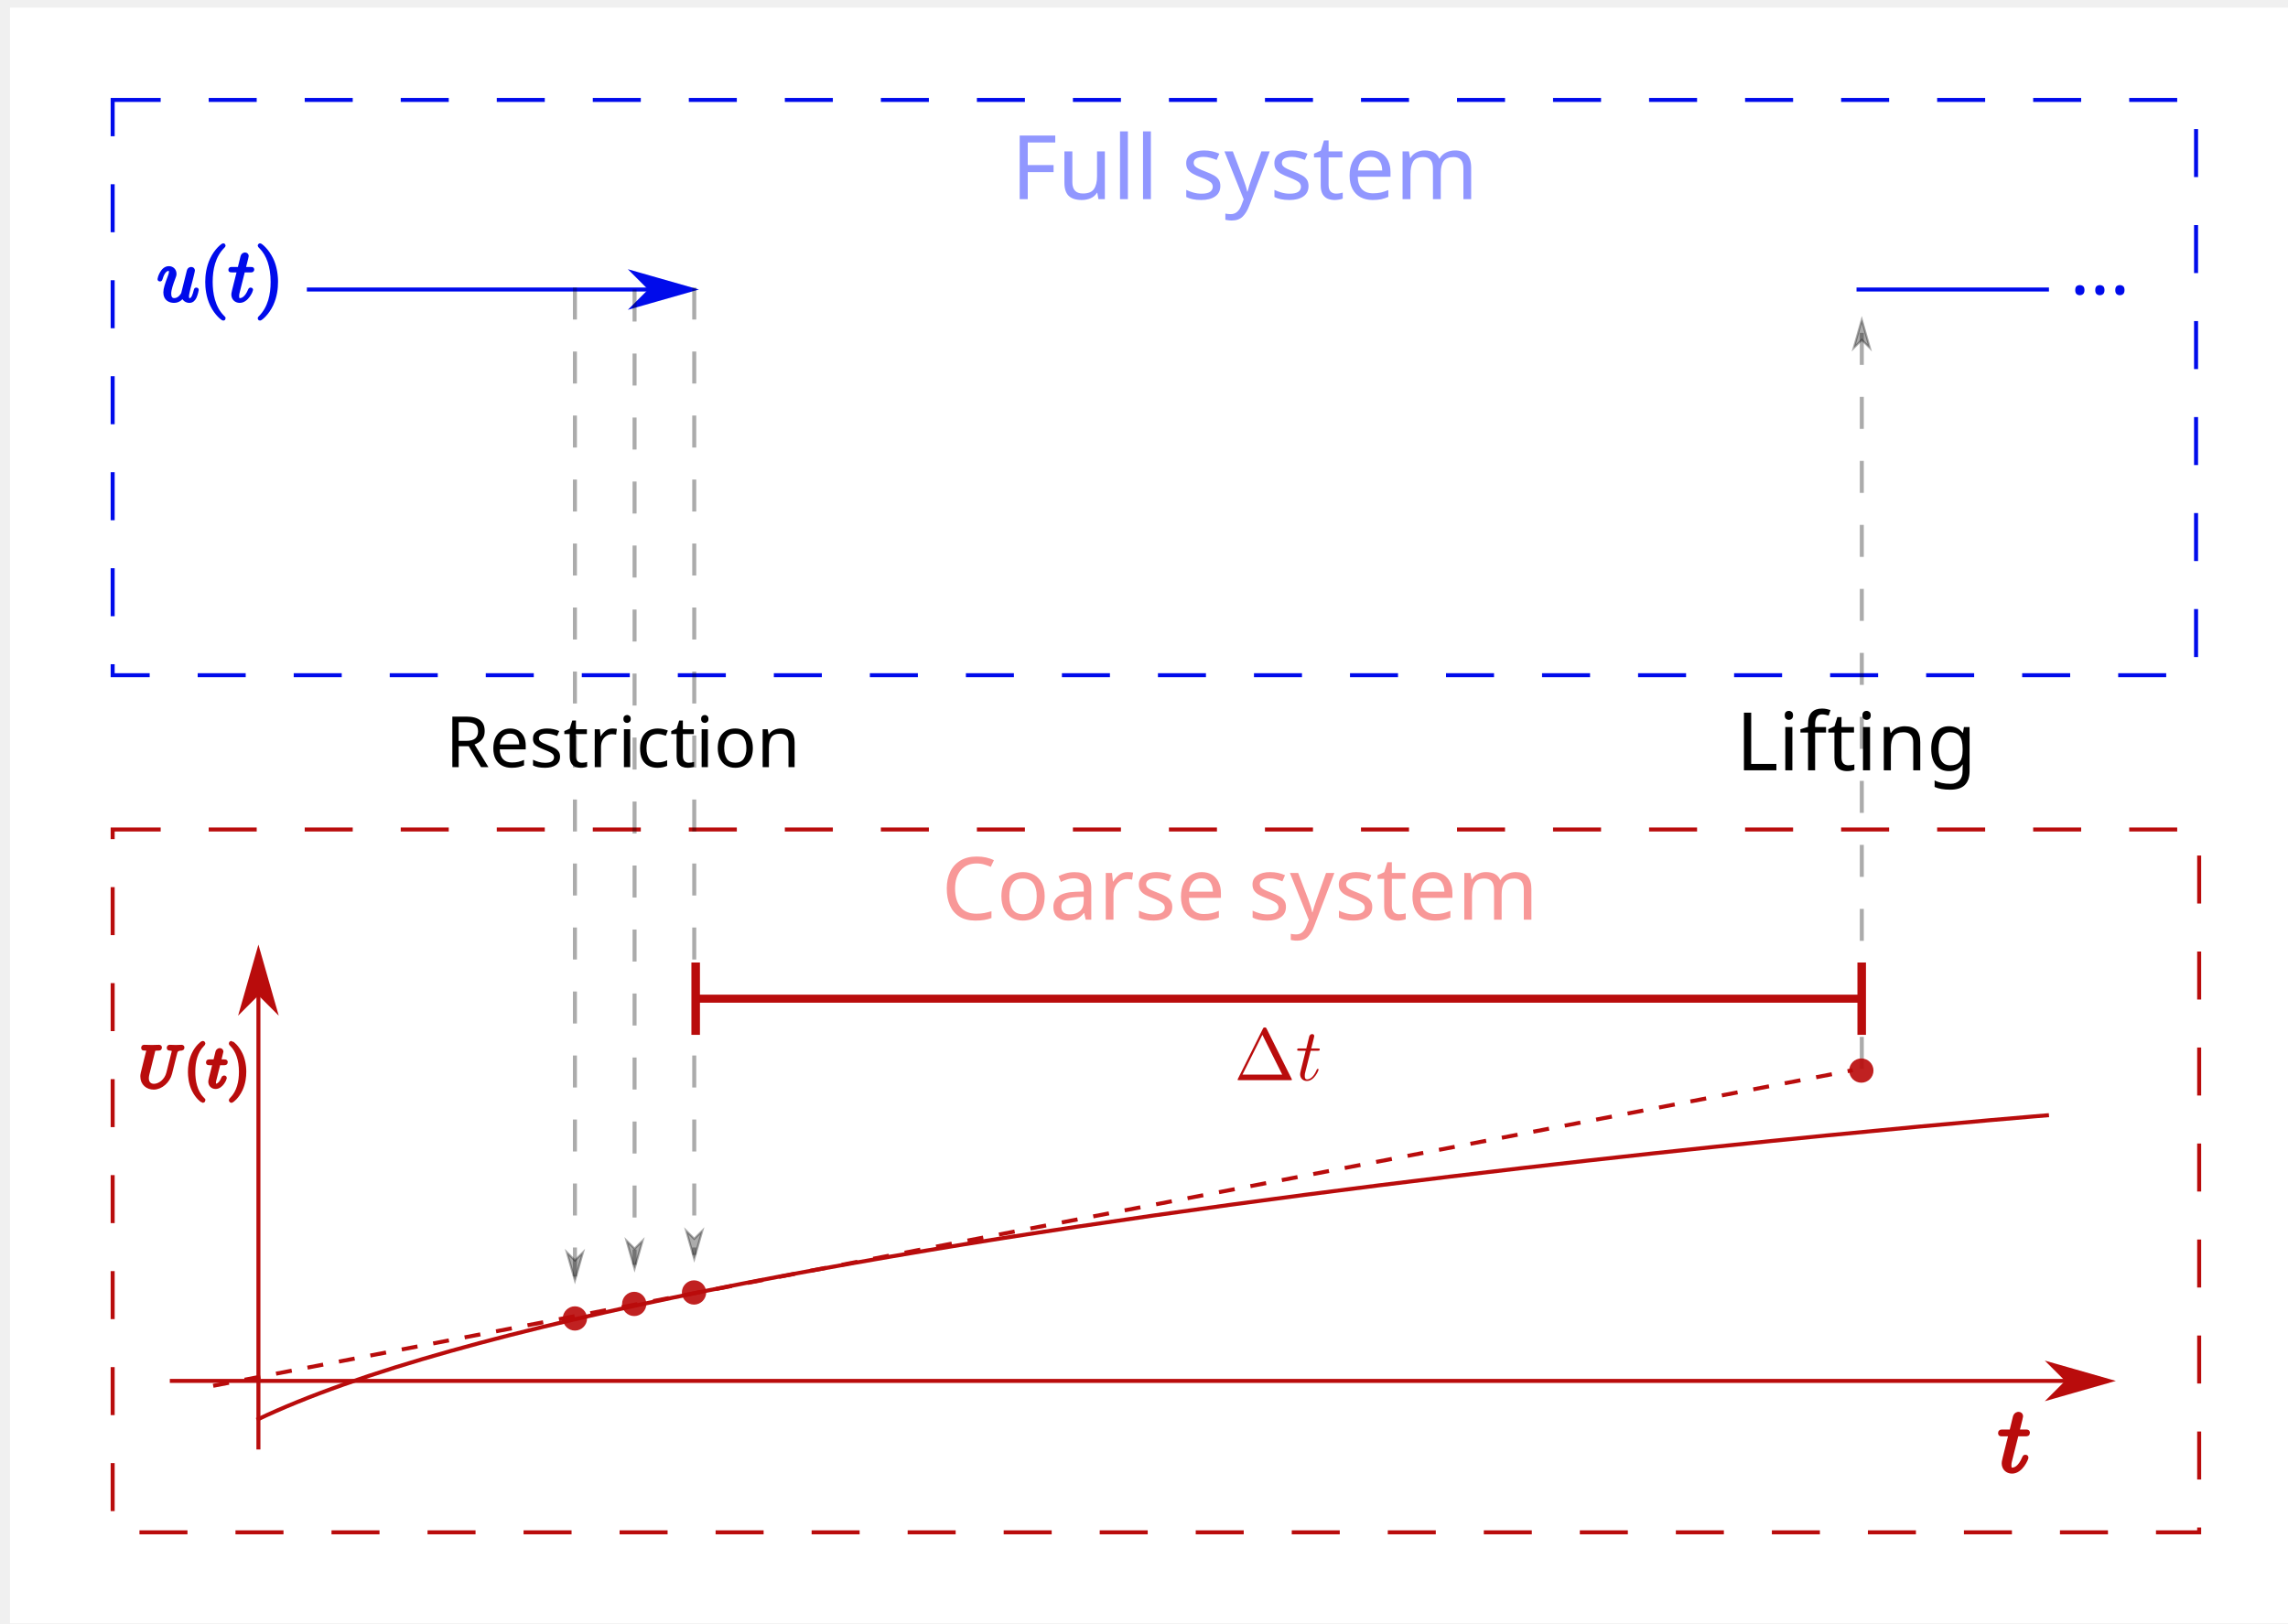
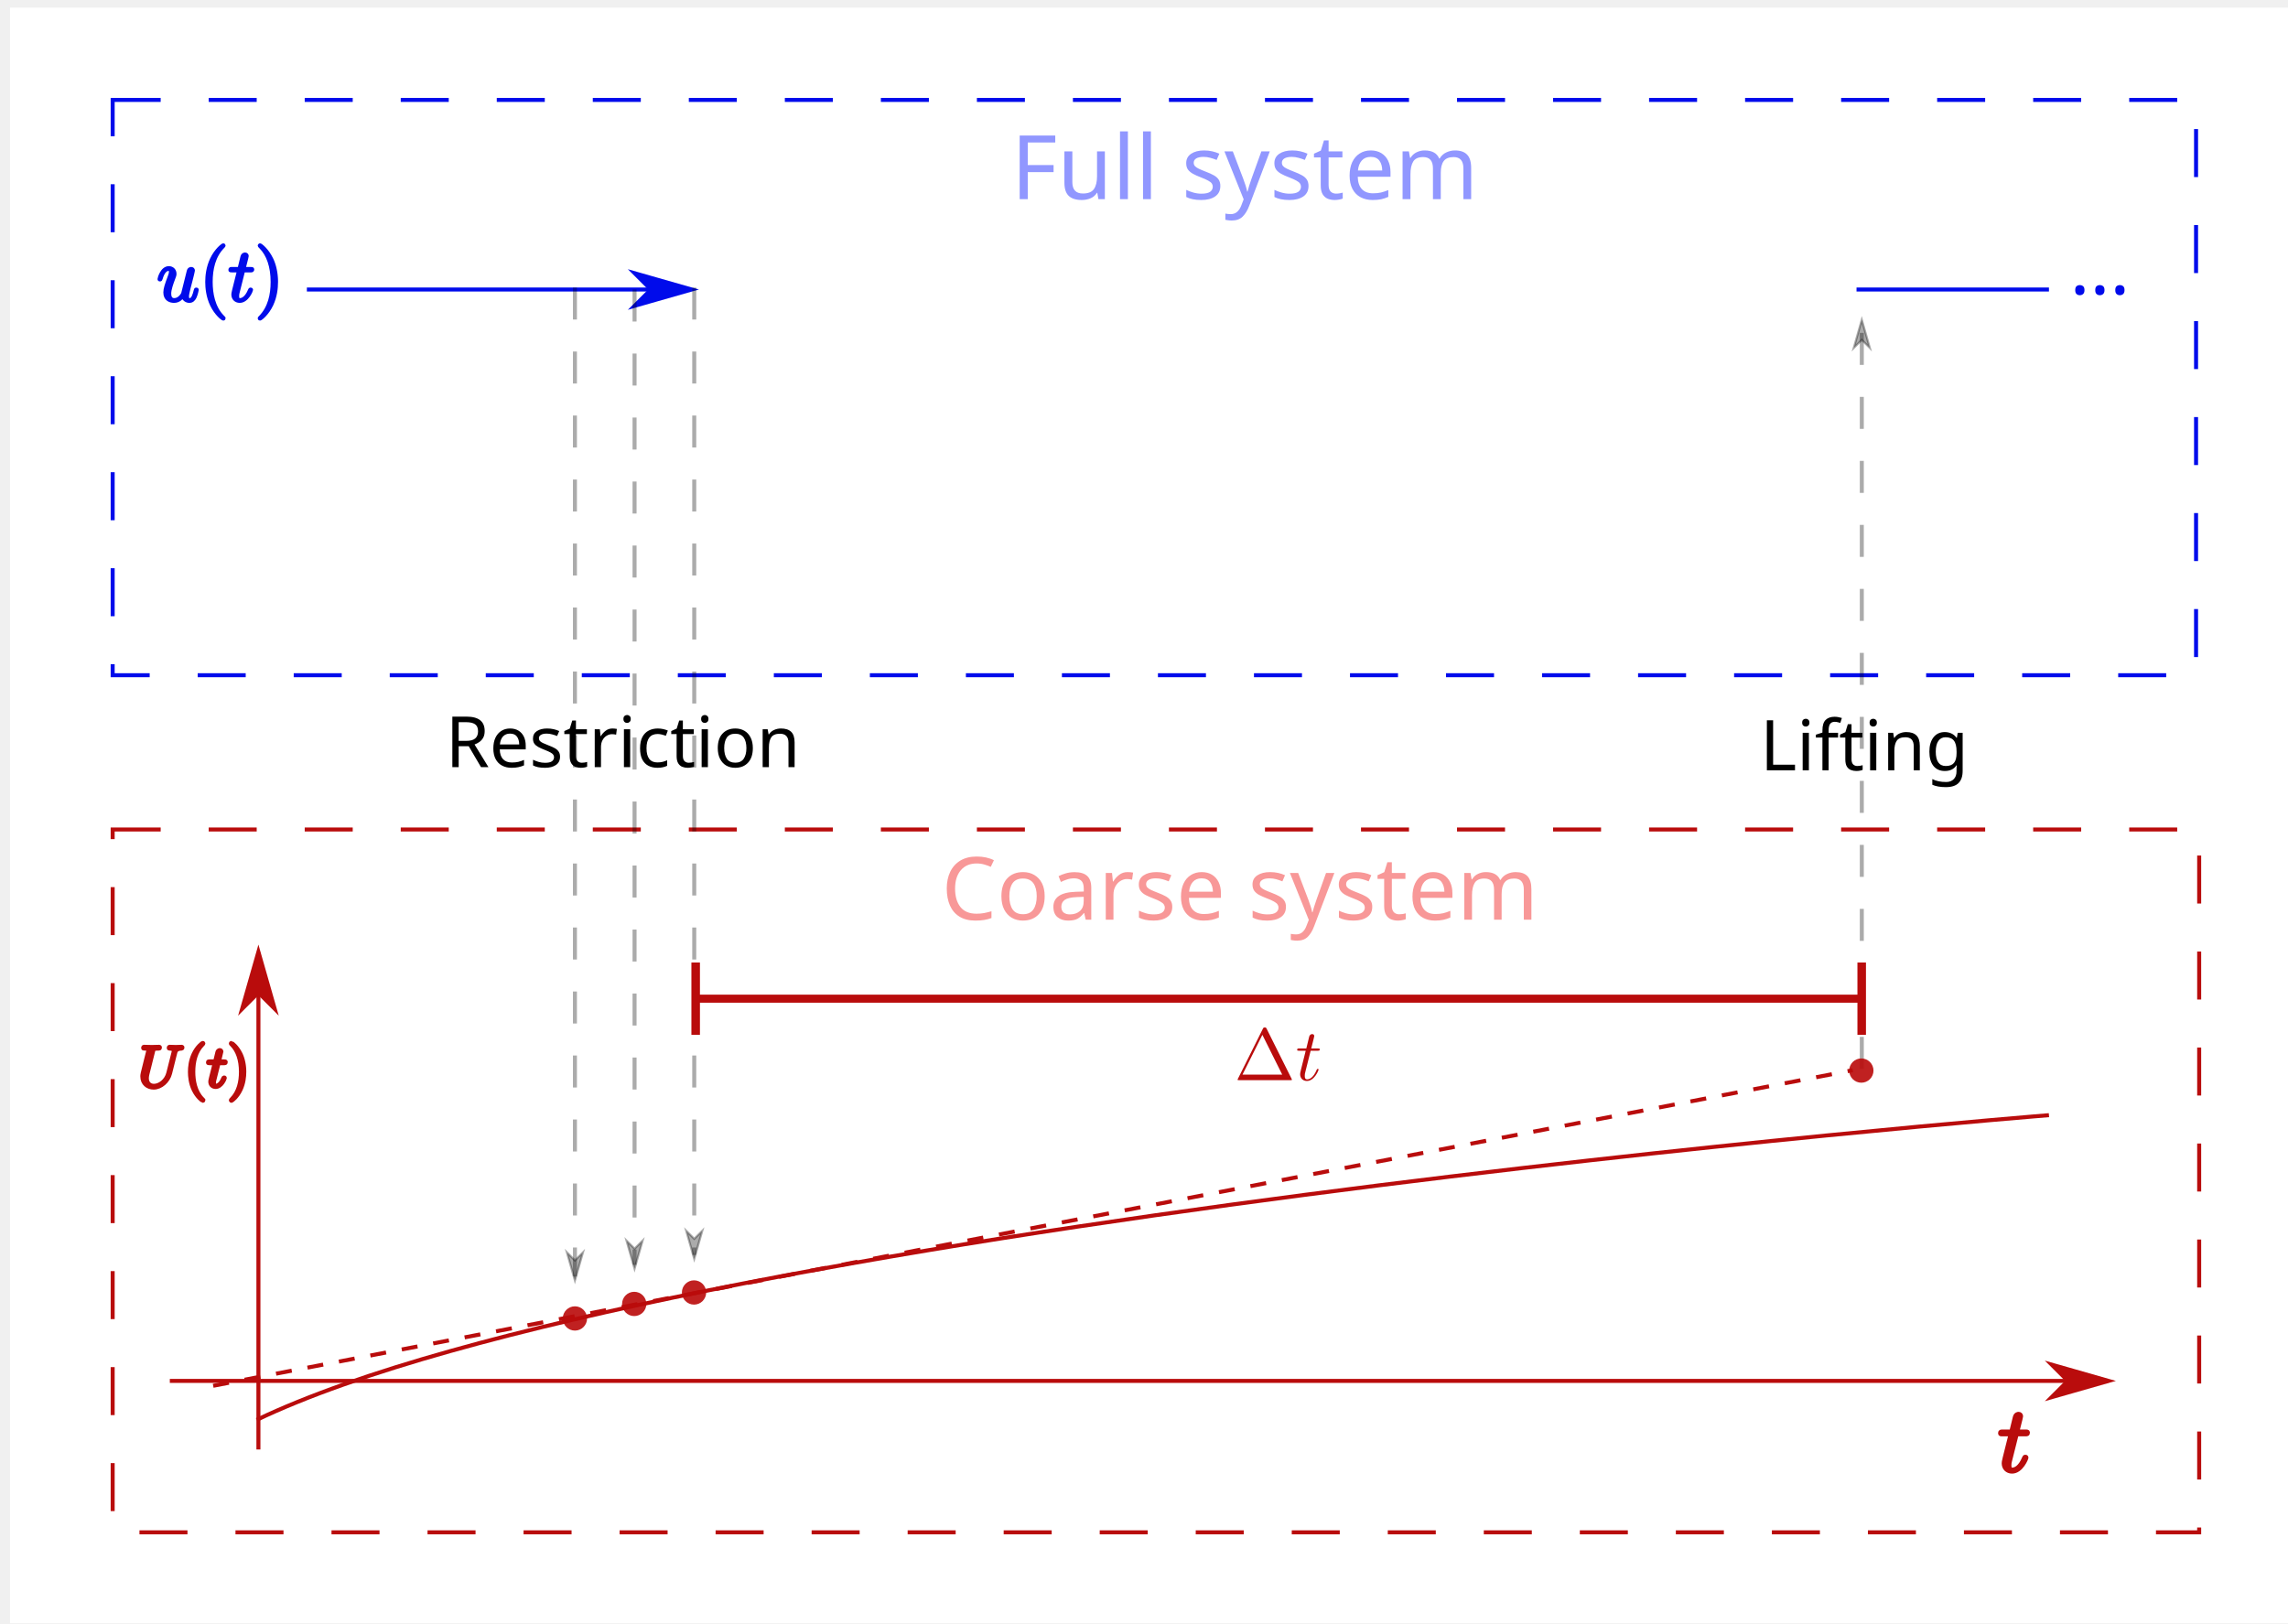
<svg xmlns="http://www.w3.org/2000/svg" width="161.389mm" height="114.535mm" viewBox="0 0 571.851 405.833" id="svg2" version="1.1">
  <defs id="defs4">
    <marker style="overflow:visible" id="marker6508" refX="0" refY="0" orient="auto">
      <path transform="matrix(-0.4,0,0,-0.4,-4,0)" style="fill:#ffffff;fill-opacity:1;fill-rule:evenodd;stroke:none;stroke-width:1pt;stroke-opacity:0.33" d="M 0,0 5,-5 -12.5,0 5,5 0,0 Z" id="path6510" />
    </marker>
    <marker style="overflow:visible" id="marker6300" refX="0" refY="0" orient="auto">
      <path transform="matrix(-0.4,0,0,-0.4,-4,0)" style="fill:#000000;fill-opacity:0.33;fill-rule:evenodd;stroke:#000000;stroke-width:1pt;stroke-opacity:0.33" d="M 0,0 5,-5 -12.5,0 5,5 0,0 Z" id="path6302" />
    </marker>
    <marker orient="auto" refY="0" refX="0" id="marker4214" style="overflow:visible">
      <path id="path4216" d="M 0,0 5,-5 -12.5,0 5,5 0,0 Z" style="fill:#000000;fill-opacity:1;fill-rule:evenodd;stroke:#000000;stroke-width:1pt;stroke-opacity:1" transform="matrix(-0.8,0,0,-0.8,-10,0)" />
    </marker>
    <marker orient="auto" refY="0" refX="0" id="StopL" style="overflow:visible">
      <path id="path4323" d="M 0,5.65 0,-5.65" style="fill:none;fill-opacity:0.75;fill-rule:evenodd;stroke:#b90c0c;stroke-width:1pt;stroke-opacity:1" transform="scale(0.8,0.8)" />
    </marker>
    <marker orient="auto" refY="0" refX="0" id="marker7245" style="overflow:visible">
      <path id="path7247" d="M 0,0 5,-5 -12.5,0 5,5 0,0 Z" style="fill:#000000;fill-opacity:1;fill-rule:evenodd;stroke:#000000;stroke-width:1pt;stroke-opacity:1" transform="matrix(-0.4,0,0,-0.4,-4,0)" />
    </marker>
    <marker orient="auto" refY="0" refX="0" id="marker5672" style="overflow:visible">
      <path id="path5674" d="M 0,0 5,-5 -12.5,0 5,5 0,0 Z" style="fill:#000000;fill-opacity:0.33;fill-rule:evenodd;stroke:#000000;stroke-width:1pt;stroke-opacity:0.33" transform="matrix(-0.4,0,0,-0.4,-4,0)" />
    </marker>
    <marker style="overflow:visible" id="marker4836" refX="0" refY="0" orient="auto">
      <path transform="matrix(-0.4,0,0,-0.4,-4,0)" style="fill:#000000;fill-opacity:0.33;fill-rule:evenodd;stroke:#000000;stroke-width:1pt;stroke-opacity:0.33" d="M 0,0 5,-5 -12.5,0 5,5 0,0 Z" id="path4838" />
    </marker>
    <marker orient="auto" refY="0" refX="0" id="Arrow1Mend" style="overflow:visible">
      <path id="path4163" d="M 0,0 5,-5 -12.5,0 5,5 0,0 Z" style="fill:#000000;fill-opacity:0.33;fill-rule:evenodd;stroke:#000000;stroke-width:1pt;stroke-opacity:0.33" transform="matrix(-0.4,0,0,-0.4,-4,0)" />
    </marker>
    <marker orient="auto" refY="0" refX="0" id="marker4698" style="overflow:visible">
      <path id="path4700" d="M 0,0 5,-5 -12.5,0 5,5 0,0 Z" style="fill:#000000;fill-opacity:1;fill-rule:evenodd;stroke:#000000;stroke-width:1pt;stroke-opacity:1" transform="matrix(-0.8,0,0,-0.8,-10,0)" />
    </marker>
    <marker orient="auto" refY="0" refX="0" id="marker4652" style="overflow:visible">
      <path id="path4654" d="M 0,0 5,-5 -12.5,0 5,5 0,0 Z" style="fill:#000000;fill-opacity:1;fill-rule:evenodd;stroke:#000000;stroke-width:1pt;stroke-opacity:1" transform="matrix(-0.8,0,0,-0.8,-10,0)" />
    </marker>
    <marker orient="auto" refY="0" refX="0" id="marker4612" style="overflow:visible">
      <path id="path4614" d="M 0,0 5,-5 -12.5,0 5,5 0,0 Z" style="fill:#000000;fill-opacity:1;fill-rule:evenodd;stroke:#000000;stroke-width:1pt;stroke-opacity:1" transform="matrix(-0.8,0,0,-0.8,-10,0)" />
    </marker>
    <marker style="overflow:visible" id="marker4480" refX="0" refY="0" orient="auto">
      <path transform="matrix(-0.8,0,0,-0.8,-10,0)" style="fill:#b90c0c;fill-opacity:1;fill-rule:evenodd;stroke:#b90c0c;stroke-width:1pt;stroke-opacity:1" d="M 0,0 5,-5 -12.5,0 5,5 0,0 Z" id="path4482" />
    </marker>
    <marker style="overflow:visible" id="marker4452" refX="0" refY="0" orient="auto">
      <path transform="matrix(-0.8,0,0,-0.8,-10,0)" style="fill:#000000;fill-opacity:1;fill-rule:evenodd;stroke:#000000;stroke-width:1pt;stroke-opacity:1" d="M 0,0 5,-5 -12.5,0 5,5 0,0 Z" id="path4454" />
    </marker>
    <marker style="overflow:visible" id="marker4430" refX="0" refY="0" orient="auto">
      <path transform="matrix(-0.8,0,0,-0.8,-10,0)" style="fill:#000beb;fill-opacity:1;fill-rule:evenodd;stroke:#000beb;stroke-width:1pt;stroke-opacity:1" d="M 0,0 5,-5 -12.5,0 5,5 0,0 Z" id="path4432" />
    </marker>
    <marker orient="auto" refY="0" refX="0" id="Arrow1Lend" style="overflow:visible">
      <path id="path4157" d="M 0,0 5,-5 -12.5,0 5,5 0,0 Z" style="fill:#b90c0c;fill-opacity:1;fill-rule:evenodd;stroke:#b90c0c;stroke-width:1pt;stroke-opacity:1" transform="matrix(-0.8,0,0,-0.8,-10,0)" />
    </marker>
  </defs>
  <g id="layer1" transform="translate(-34.69805,-134.981)">
    <rect style="color:#000000;clip-rule:nonzero;display:inline;overflow:visible;visibility:visible;opacity:1;isolation:auto;mix-blend-mode:normal;color-interpolation:sRGB;color-interpolation-filters:linearRGB;solid-color:#000000;solid-opacity:1;fill:#ffffff;fill-opacity:1;fill-rule:evenodd;stroke:none;stroke-width:1;stroke-linecap:butt;stroke-linejoin:miter;stroke-miterlimit:4;stroke-dasharray:8, 8;stroke-dashoffset:0;stroke-opacity:0.33;marker-end:url(#marker6508);color-rendering:auto;image-rendering:auto;shape-rendering:auto;text-rendering:auto;enable-background:accumulate" id="rect6506" width="569.346" height="403.923" x="37.203" y="136.891" />
    <rect style="fill:none;fill-rule:evenodd;stroke:#000beb;stroke-width:1;stroke-linecap:butt;stroke-linejoin:miter;stroke-miterlimit:4;stroke-dasharray:12, 12;stroke-dashoffset:0;stroke-opacity:1" id="rect3336" width="520.713" height="143.826" x="62.857" y="159.965" />
    <rect y="342.362" x="62.857" height="175.714" width="521.491" id="rect4138" style="fill:none;fill-rule:evenodd;stroke:#b90c0c;stroke-width:1;stroke-linecap:butt;stroke-linejoin:miter;stroke-miterlimit:4;stroke-dasharray:12, 12;stroke-dashoffset:0;stroke-opacity:1" />
    <path style="fill:none;fill-rule:evenodd;stroke:#000beb;stroke-width:1px;stroke-linecap:butt;stroke-linejoin:miter;stroke-opacity:1;marker-end:url(#marker4430)" d="m 111.394,207.362 96.053,0" id="path4140" />
    <path style="fill:none;fill-rule:evenodd;stroke:#b90c0c;stroke-width:1px;stroke-linecap:butt;stroke-linejoin:miter;stroke-opacity:1;marker-end:url(#Arrow1Lend)" d="m 99.286,497.362 0,-124.286" id="path4144" />
    <path style="fill:none;fill-rule:evenodd;stroke:#b90c0c;stroke-width:1px;stroke-linecap:butt;stroke-linejoin:miter;stroke-opacity:1;marker-end:url(#marker4480)" d="m 77.143,480.219 484.449,0" id="path4146" />
    <path style="fill:none;fill-rule:evenodd;stroke:#b90c0c;stroke-width:1px;stroke-linecap:butt;stroke-linejoin:miter;stroke-opacity:1" d="M 98.854,489.959 C 200.249,441.496 546.802,413.782 546.802,413.782" id="path4148" />
    <circle style="fill:none;stroke-width:1;stroke-miterlimit:4;stroke-dasharray:12, 12;stroke-dashoffset:0" id="path4580" cx="0" cy="0" r="0" />
    <path style="fill:none;fill-rule:evenodd;stroke:#000000;stroke-width:1;stroke-linecap:butt;stroke-linejoin:miter;stroke-miterlimit:4;stroke-dasharray:8, 8;stroke-dashoffset:0;stroke-opacity:0.33;marker-end:url(#marker4836)" d="m 178.393,206.865 0,247.235" id="path4600" />
    <path style="fill:none;fill-rule:evenodd;stroke:#000000;stroke-width:1;stroke-linecap:butt;stroke-linejoin:miter;stroke-miterlimit:4;stroke-dasharray:8, 8;stroke-dashoffset:0;stroke-opacity:0.33;marker-end:url(#Arrow1Mend)" d="m 193.297,207.37 0,243.799" id="path4602" />
    <path style="color:#000000;clip-rule:nonzero;display:inline;overflow:visible;visibility:visible;opacity:1;isolation:auto;mix-blend-mode:normal;color-interpolation:sRGB;color-interpolation-filters:linearRGB;solid-color:#000000;solid-opacity:1;fill:none;fill-opacity:1;fill-rule:evenodd;stroke:#000000;stroke-width:1;stroke-linecap:butt;stroke-linejoin:miter;stroke-miterlimit:4;stroke-dasharray:8, 8;stroke-dashoffset:0;stroke-opacity:0.33;marker-end:url(#marker6300);color-rendering:auto;image-rendering:auto;shape-rendering:auto;text-rendering:auto;enable-background:accumulate" d="m 208.214,206.865 0,241.836" id="path4604" />
    <path style="fill:none;fill-rule:evenodd;stroke:#b90c0c;stroke-width:1;stroke-linecap:butt;stroke-linejoin:miter;stroke-miterlimit:4;stroke-dasharray:4, 4;stroke-dashoffset:0;stroke-opacity:1" d="M 87.979,481.439 497.755,402.543" id="path5236" />
    <path style="fill:none;fill-rule:evenodd;stroke:#000000;stroke-width:1;stroke-linecap:butt;stroke-linejoin:miter;stroke-miterlimit:4;stroke-dasharray:8, 8;stroke-dashoffset:0;stroke-opacity:0.33;marker-end:url(#marker5672)" d="m 500.026,402.206 0,-186.25" id="path5664" />
    <text xml:space="preserve" style="font-style:normal;font-weight:normal;font-size:22.286px;line-height:125%;font-family:sans-serif;letter-spacing:0px;word-spacing:0px;fill:#9197ff;fill-opacity:1;stroke:none;stroke-width:1px;stroke-linecap:butt;stroke-linejoin:miter;stroke-opacity:1" x="287.399" y="184.764" id="text6012">
      <tspan id="tspan6014" x="287.399" y="184.764">Full system</tspan>
    </text>
    <text xml:space="preserve" style="font-style:normal;font-weight:normal;font-size:21.808px;line-height:125%;font-family:sans-serif;letter-spacing:0px;word-spacing:0px;fill:#f89898;fill-opacity:1;stroke:none;stroke-width:1px;stroke-linecap:butt;stroke-linejoin:miter;stroke-opacity:1" x="269.999" y="364.917" id="text6016">
      <tspan id="tspan6018" x="269.999" y="364.917">Coarse system</tspan>
    </text>
    <text xml:space="preserve" style="font-style:normal;font-weight:normal;font-size:17.672px;line-height:125%;font-family:sans-serif;letter-spacing:0px;word-spacing:0px;fill:#000000;fill-opacity:1;stroke:none;stroke-width:1px;stroke-linecap:butt;stroke-linejoin:miter;stroke-opacity:1" x="146.041" y="326.766" id="text6020">
      <tspan id="tspan6022" x="146.041" y="326.766">Restriction</tspan>
    </text>
-     <text xml:space="preserve" style="font-style:normal;font-weight:normal;font-size:20.168px;line-height:125%;font-family:sans-serif;letter-spacing:0px;word-spacing:0px;fill:#000000;fill-opacity:1;stroke:none;stroke-width:1px;stroke-linecap:butt;stroke-linejoin:miter;stroke-opacity:1" x="468.616" y="327.567" id="text6024">
-       <tspan id="tspan6026" x="468.616" y="327.567">Lifting</tspan>
+     <text xml:space="preserve" style="font-style:normal;font-weight:normal;font-size:20.168px;line-height:125%;font-family:sans-serif;letter-spacing:0px;word-spacing:0px;fill:#000000;fill-opacity:1;stroke:none;stroke-width:1px;stroke-linecap:butt;stroke-linejoin:miter;stroke-opacity:1" x="474.596" y="327.567" id="text6024">
+       <tspan id="tspan6026" x="474.596" y="327.567" style="font-size:17.5px">Lifting</tspan>
    </text>
    <path style="fill:none;fill-rule:evenodd;stroke:#b90c0c;stroke-width:2;stroke-linecap:butt;stroke-linejoin:miter;stroke-miterlimit:4;stroke-dasharray:none;stroke-opacity:1;marker-start:url(#StopL);marker-end:url(#StopL)" d="m 208.571,384.658 c 291.429,0 291.429,0 291.429,0" id="path6028" />
    <path id="path4212" d="m 498.709,207.362 48.093,0" style="fill:none;fill-rule:evenodd;stroke:#000beb;stroke-width:1px;stroke-linecap:butt;stroke-linejoin:miter;stroke-opacity:1" />
    <g style="fill:#000beb;fill-opacity:1;stroke:#000beb;stroke-width:2.233;stroke-miterlimit:4;stroke-dasharray:none;stroke-opacity:1" transform="matrix(0.3502403,0,0,0.3502403,-30.52431,84.9027)" id="g4277">
      <g style="font-style:normal;font-variant:normal;font-weight:normal;font-stretch:normal;letter-spacing:normal;word-spacing:normal;text-anchor:start;fill:#000beb;fill-opacity:1;fill-rule:evenodd;stroke:#000beb;stroke-width:2.1;stroke-linecap:butt;stroke-linejoin:miter;stroke-miterlimit:4;stroke-dasharray:none;stroke-dashoffset:0;stroke-opacity:1" id="content" transform="matrix(1.062992,0,0,-1.062992,-186.0236,789.2717)" xml:space="preserve" stroke-miterlimit="10.433" font-style="normal" font-variant="normal" font-weight="normal" font-stretch="normal" font-size-adjust="none" letter-spacing="normal" word-spacing="normal">
        <path style="fill:#000beb;fill-opacity:1;stroke:#000beb;stroke-width:2.1;stroke-miterlimit:4;stroke-dasharray:none;stroke-opacity:1" d="m 472.96,409 0.05,-0.19 0.06,-0.19 0.07,-0.18 0.08,-0.18 0.08,-0.17 0.09,-0.16 0.09,-0.16 0.1,-0.16 0.11,-0.15 0.11,-0.15 0.11,-0.14 0.13,-0.13 0.12,-0.13 0.14,-0.12 0.14,-0.12 0.14,-0.11 0.15,-0.11 0.15,-0.1 0.15,-0.09 0.16,-0.09 0.17,-0.08 0.17,-0.07 0.17,-0.07 0.18,-0.06 0.17,-0.06 0.19,-0.04 0.18,-0.05 0.19,-0.03 0.19,-0.02 0.2,-0.02 0.2,-0.01 0.19,-0.01 c 1.74,0 2.9,1.14 3.69,2.74 0.85,1.79 1.49,4.84 1.49,4.93 0,0.5 -0.44,0.5 -0.6,0.5 -0.5,0 -0.54,-0.2 -0.7,-0.9 -0.69,-2.78 -1.64,-6.17 -3.73,-6.17 -1.05,0 -1.54,0.65 -1.54,2.29 0,1.1 0.6,3.44 0.99,5.17 l 1.4,5.4 c 0.15,0.75 0.65,2.64 0.85,3.39 0.25,1.14 0.75,3.03 0.75,3.32 0,0.91 -0.7,1.35 -1.45,1.35 -0.25,0 -1.55,-0.05 -1.94,-1.74 -0.96,-3.64 -3.14,-12.36 -3.74,-15 -0.06,-0.2 -2.04,-4.18 -5.68,-4.18 -2.6,0 -3.1,2.25 -3.1,4.09 0,2.78 1.41,6.72 2.71,10.16 0.59,1.5 0.84,2.18 0.84,3.14 0,2.23 -1.59,4.07 -4.09,4.07 -4.74,0 -6.58,-7.21 -6.58,-7.67 0,-0.5 0.5,-0.5 0.61,-0.5 0.5,0 0.54,0.11 0.79,0.91 1.24,4.33 3.14,6.17 5.03,6.17 0.44,0 1.25,-0.05 1.25,-1.64 0,-1.2 -0.56,-2.64 -0.85,-3.39 -1.85,-4.94 -2.9,-8.02 -2.9,-10.45 0,-4.74 3.44,-5.99 6.15,-5.99 3.28,0 5.07,2.24 5.92,3.35 z" id="path4280" />
        <path style="fill:#000beb;fill-opacity:1;stroke:#000beb;stroke-width:2.1;stroke-miterlimit:4;stroke-dasharray:none;stroke-opacity:1" d="m 500.56,394.25 0,0.02 0,0.03 0,0.01 0,0.02 -0.01,0.01 0,0.02 -0.01,0.01 0,0.02 -0.01,0.02 -0.01,0.02 -0.01,0.02 -0.02,0.03 -0.01,0.02 -0.02,0.03 -0.02,0.03 -0.03,0.03 -0.02,0.03 -0.03,0.04 -0.02,0.02 -0.02,0.02 -0.01,0.02 -0.02,0.02 -0.02,0.02 -0.02,0.03 -0.02,0.02 -0.02,0.02 -0.03,0.03 -0.02,0.02 -0.02,0.03 -0.03,0.03 -0.03,0.03 -0.02,0.03 -0.03,0.03 -0.03,0.03 -0.03,0.03 -0.04,0.03 -0.03,0.04 -0.03,0.03 -0.04,0.04 -0.03,0.03 -0.04,0.04 -0.04,0.04 c -6.22,6.28 -7.81,15.69 -7.81,23.31 0,8.67 1.89,17.35 8.01,23.56 0.64,0.61 0.64,0.71 0.64,0.86 0,0.35 -0.18,0.49 -0.48,0.49 -0.5,0 -4.99,-3.38 -7.92,-9.7 -2.55,-5.49 -3.14,-11.02 -3.14,-15.21 0,-3.89 0.54,-9.9 3.28,-15.54 2.98,-6.13 7.28,-9.36 7.78,-9.36 0.3,0 0.48,0.14 0.48,0.5 z" id="path4282" />
        <path style="fill:#000beb;fill-opacity:1;stroke:#000beb;stroke-width:2.1;stroke-miterlimit:4;stroke-dasharray:none;stroke-opacity:1" d="m 513.66,426.12 4.69,0 c 0.98,0 1.48,0 1.48,1 0,0.55 -0.5,0.55 -1.39,0.55 l -4.39,0 c 1.8,7.08 2.05,8.08 2.05,8.37 0,0.85 -0.6,1.35 -1.44,1.35 -0.16,0 -1.55,-0.05 -2,-1.8 l -1.94,-7.92 -4.68,0 c -1,0 -1.5,0 -1.5,-0.94 0,-0.61 0.4,-0.61 1.4,-0.61 l 4.38,0 c -3.58,-14.14 -3.78,-14.98 -3.78,-15.89 0,-2.69 1.89,-4.58 4.57,-4.58 5.08,0 7.92,7.27 7.92,7.67 0,0.5 -0.38,0.5 -0.59,0.5 -0.45,0 -0.5,-0.15 -0.75,-0.7 -2.14,-5.17 -4.78,-6.37 -6.47,-6.37 -1.04,0 -1.54,0.65 -1.54,2.29 0,1.19 0.09,1.55 0.29,2.39 z" id="path4284" />
        <path style="fill:#000beb;fill-opacity:1;stroke:#000beb;stroke-width:2.1;stroke-miterlimit:4;stroke-dasharray:none;stroke-opacity:1" d="m 535.78,418.65 0,0.37 0,0.39 -0.01,0.39 -0.01,0.41 -0.04,0.84 -0.06,0.88 -0.09,0.92 -0.1,0.95 -0.14,0.97 -0.16,1.01 -0.2,1.02 -0.23,1.03 -0.26,1.05 -0.31,1.06 -0.35,1.07 -0.39,1.07 -0.21,0.53 -0.23,0.53 -0.24,0.53 -0.25,0.53 c -2.98,6.12 -7.26,9.36 -7.76,9.36 -0.3,0 -0.5,-0.19 -0.5,-0.49 0,-0.15 0,-0.25 0.94,-1.15 4.89,-4.92 7.73,-12.85 7.73,-23.27 0,-8.51 -1.84,-17.28 -8.03,-23.56 -0.64,-0.59 -0.64,-0.7 -0.64,-0.84 0,-0.3 0.2,-0.5 0.5,-0.5 0.5,0 4.97,3.39 7.92,9.71 2.53,5.47 3.12,11 3.12,15.19 z" id="path4286" />
      </g>
    </g>
    <g style="fill:#b90c0c;fill-opacity:1;stroke:#b90c0c;stroke-width:3.66;stroke-miterlimit:4;stroke-dasharray:none;stroke-opacity:1" transform="matrix(0.2732245,0,0,0.2732245,-12.17027,308.9008)" id="g4416">
      <g style="font-style:normal;font-variant:normal;font-weight:normal;font-stretch:normal;letter-spacing:normal;word-spacing:normal;text-anchor:start;fill:#b90c0c;fill-opacity:1;fill-rule:evenodd;stroke:#b90c0c;stroke-width:3.443;stroke-linecap:butt;stroke-linejoin:miter;stroke-miterlimit:4;stroke-dasharray:none;stroke-dashoffset:0;stroke-opacity:1" word-spacing="normal" letter-spacing="normal" font-size-adjust="none" font-stretch="normal" font-weight="normal" font-variant="normal" font-style="normal" stroke-miterlimit="10.433" xml:space="preserve" transform="matrix(1.062992,0,0,-1.062992,-186.0236,789.2717)" id="g4418">
        <path style="fill:#b90c0c;fill-opacity:1;stroke:#b90c0c;stroke-width:3.443;stroke-miterlimit:4;stroke-dasharray:none;stroke-opacity:1" id="path4420" d="m 487.16,435 0.1,0.37 0.05,0.19 0.06,0.18 0.06,0.17 0.07,0.17 0.07,0.17 0.08,0.16 0.08,0.16 0.1,0.16 0.09,0.15 0.11,0.14 0.11,0.14 0.13,0.14 0.13,0.12 0.14,0.13 0.15,0.12 0.17,0.11 0.17,0.11 0.19,0.1 0.19,0.09 0.21,0.09 0.23,0.08 0.23,0.08 0.26,0.07 0.26,0.06 0.28,0.06 0.3,0.04 0.31,0.05 0.33,0.03 0.35,0.03 0.18,0.01 0.19,0 c 0.25,0 0.84,0.05 0.84,1 0,0.05 0,0.55 -0.64,0.55 -1.64,0 -3.39,-0.16 -5.08,-0.16 -1.7,0 -3.55,0.16 -5.19,0.16 -0.29,0 -0.89,0 -0.89,-1 0,-0.55 0.5,-0.55 0.89,-0.55 2.85,-0.04 3.39,-1.09 3.39,-2.18 0,-0.16 -0.11,-0.91 -0.15,-1.05 l -4.49,-17.8 c -1.68,-6.67 -7.42,-11 -12.4,-11 -3.38,0 -6.08,2.19 -6.08,6.47 0,0.11 0,1.7 0.55,3.89 l 4.84,19.38 c 0.44,1.79 0.55,2.29 4.19,2.29 1.28,0 1.68,0 1.68,1 0,0.55 -0.54,0.55 -0.7,0.55 -1.39,0 -4.98,-0.16 -6.37,-0.16 -1.44,0 -4.99,0.16 -6.43,0.16 -0.4,0 -0.95,0 -0.95,-1 0,-0.55 0.45,-0.55 1.41,-0.55 0.09,0 1.04,0 1.89,-0.09 0.89,-0.11 1.34,-0.16 1.34,-0.8 0,-0.31 -0.55,-2.39 -0.84,-3.54 l -1.11,-4.38 c -0.44,-1.95 -2.83,-11.36 -3.03,-12.31 -0.35,-1.39 -0.35,-2.14 -0.35,-2.89 0,-6.08 4.53,-9.56 9.77,-9.56 6.26,0 12.45,5.62 14.09,12.2 z" />
        <path style="fill:#b90c0c;fill-opacity:1;stroke:#b90c0c;stroke-width:3.443;stroke-miterlimit:4;stroke-dasharray:none;stroke-opacity:1" id="path4422" d="m 511.36,394.25 0,0.02 0,0.03 0,0.01 0,0.02 -0.01,0.01 0,0.02 -0.01,0.01 0,0.02 -0.01,0.02 -0.01,0.02 -0.01,0.02 -0.02,0.03 -0.01,0.02 -0.02,0.03 -0.02,0.03 -0.03,0.03 -0.02,0.03 -0.03,0.04 -0.02,0.02 -0.02,0.02 -0.01,0.02 -0.02,0.02 -0.02,0.02 -0.02,0.03 -0.02,0.02 -0.02,0.02 -0.03,0.03 -0.02,0.02 -0.02,0.03 -0.03,0.03 -0.03,0.03 -0.02,0.03 -0.03,0.03 -0.03,0.03 -0.03,0.03 -0.03,0.03 -0.04,0.04 -0.03,0.03 -0.04,0.04 -0.03,0.03 -0.04,0.04 -0.04,0.04 c -6.22,6.28 -7.81,15.69 -7.81,23.31 0,8.67 1.89,17.35 8.01,23.56 0.64,0.61 0.64,0.71 0.64,0.86 0,0.35 -0.18,0.49 -0.48,0.49 -0.5,0 -4.99,-3.38 -7.92,-9.7 -2.55,-5.49 -3.14,-11.02 -3.14,-15.21 0,-3.89 0.54,-9.9 3.28,-15.54 2.98,-6.13 7.28,-9.36 7.78,-9.36 0.3,0 0.48,0.14 0.48,0.5 z" />
        <path style="fill:#b90c0c;fill-opacity:1;stroke:#b90c0c;stroke-width:3.443;stroke-miterlimit:4;stroke-dasharray:none;stroke-opacity:1" id="path4424" d="m 524.46,426.12 4.69,0 c 0.98,0 1.48,0 1.48,1 0,0.55 -0.5,0.55 -1.39,0.55 l -4.39,0 c 1.8,7.08 2.05,8.08 2.05,8.37 0,0.85 -0.6,1.35 -1.44,1.35 -0.16,0 -1.55,-0.05 -2,-1.8 l -1.94,-7.92 -4.68,0 c -1,0 -1.5,0 -1.5,-0.94 0,-0.61 0.4,-0.61 1.4,-0.61 l 4.38,0 c -3.58,-14.14 -3.78,-14.98 -3.78,-15.89 0,-2.69 1.89,-4.58 4.57,-4.58 5.08,0 7.93,7.27 7.93,7.67 0,0.5 -0.39,0.5 -0.6,0.5 -0.45,0 -0.5,-0.15 -0.75,-0.7 -2.14,-5.17 -4.78,-6.37 -6.47,-6.37 -1.04,0 -1.54,0.65 -1.54,2.29 0,1.19 0.09,1.55 0.29,2.39 z" />
        <path style="fill:#b90c0c;fill-opacity:1;stroke:#b90c0c;stroke-width:3.443;stroke-miterlimit:4;stroke-dasharray:none;stroke-opacity:1" id="path4426" d="m 546.59,418.65 -0.01,0.37 0,0.39 -0.01,0.39 -0.01,0.41 -0.04,0.84 -0.06,0.88 -0.08,0.92 -0.11,0.95 -0.14,0.97 -0.16,1.01 -0.2,1.02 -0.23,1.03 -0.26,1.05 -0.31,1.06 -0.35,1.07 -0.39,1.07 -0.21,0.53 -0.23,0.53 -0.24,0.53 -0.25,0.53 c -2.98,6.12 -7.26,9.36 -7.76,9.36 -0.3,0 -0.5,-0.19 -0.5,-0.49 0,-0.15 0,-0.25 0.94,-1.15 4.89,-4.92 7.73,-12.85 7.73,-23.27 0,-8.51 -1.84,-17.28 -8.03,-23.56 -0.64,-0.59 -0.64,-0.7 -0.64,-0.84 0,-0.3 0.2,-0.5 0.5,-0.5 0.5,0 4.97,3.39 7.92,9.71 2.53,5.47 3.13,11 3.13,15.19 z" />
      </g>
    </g>
    <g style="fill:#b90c0c;fill-opacity:1;stroke:#b90c0c;stroke-width:2.336;stroke-miterlimit:4;stroke-dasharray:none;stroke-opacity:1" transform="matrix(0.4281242,0,0,0.4281242,490.7722,345.6126)" id="g4568">
      <g style="font-style:normal;font-variant:normal;font-weight:normal;font-stretch:normal;letter-spacing:normal;word-spacing:normal;text-anchor:start;fill:#b90c0c;fill-opacity:1;fill-rule:evenodd;stroke:#b90c0c;stroke-width:2.197;stroke-linecap:butt;stroke-linejoin:miter;stroke-miterlimit:4;stroke-dasharray:none;stroke-dashoffset:0;stroke-opacity:1" id="g4570" transform="matrix(1.062992,0,0,-1.062992,-186.0236,789.2717)" xml:space="preserve" stroke-miterlimit="10.433" font-style="normal" font-variant="normal" font-weight="normal" font-stretch="normal" font-size-adjust="none" letter-spacing="normal" word-spacing="normal">
        <path style="fill:#b90c0c;fill-opacity:1;stroke:#b90c0c;stroke-width:2.197;stroke-miterlimit:4;stroke-dasharray:none;stroke-opacity:1" d="m 280.394,417.361 4.68,0 c 0.99,0 1.49,0 1.49,1 0,0.55 -0.5,0.55 -1.39,0.55 l -4.39,0 c 1.79,7.08 2.04,8.08 2.04,8.37 0,0.85 -0.59,1.35 -1.43,1.35 -0.16,0 -1.55,-0.05 -2,-1.8 l -1.94,-7.92 -4.69,0 c -1,0 -1.5,0 -1.5,-0.94 0,-0.61 0.41,-0.61 1.41,-0.61 l 4.37,0 c -3.58,-14.14 -3.78,-14.98 -3.78,-15.89 0,-2.69 1.89,-4.58 4.58,-4.58 5.08,0 7.92,7.27 7.92,7.67 0,0.5 -0.39,0.5 -0.59,0.5 -0.46,0 -0.5,-0.15 -0.75,-0.7 -2.14,-5.17 -4.78,-6.37 -6.47,-6.37 -1.05,0 -1.55,0.65 -1.55,2.29 0,1.19 0.09,1.55 0.3,2.39 z" id="path4572" />
      </g>
    </g>
    <text id="text5106" y="208.52" x="552.029" style="font-style:normal;font-weight:normal;font-size:18.671px;line-height:125%;font-family:sans-serif;letter-spacing:0px;word-spacing:0px;fill:#000beb;fill-opacity:1;stroke:none;stroke-width:1px;stroke-linecap:butt;stroke-linejoin:miter;stroke-opacity:1" xml:space="preserve">
      <tspan y="208.52" x="552.029" id="tspan5108">...</tspan>
    </text>
    <circle style="fill:#b90c0c;fill-opacity:0.91;stroke-width:1;stroke-miterlimit:4;stroke-dasharray:12, 12;stroke-dashoffset:0" id="path4590" cx="178.393" cy="464.605" r="3.036" />
    <circle r="3.036" cy="460.975" cx="193.214" id="circle4596" style="fill:#b90c0c;fill-opacity:0.91;stroke-width:1;stroke-miterlimit:4;stroke-dasharray:12, 12;stroke-dashoffset:0" />
    <circle cy="402.633" cx="499.912" id="circle5234" style="fill:#b90c0c;fill-opacity:0.91;stroke-width:1;stroke-miterlimit:4;stroke-dasharray:12, 12;stroke-dashoffset:0" r="3.036" />
    <circle style="fill:#b90c0c;fill-opacity:0.91;stroke:none;stroke-width:1;stroke-miterlimit:4;stroke-dasharray:12, 12;stroke-dashoffset:0;stroke-opacity:1" id="circle6254" cx="208.162" cy="458.11" r="3.036" />
    <g id="g6408" transform="matrix(0.3475088,0,0,0.3475088,239.5245,280.8055)" style="fill:#b90c0c;fill-opacity:1">
      <g word-spacing="normal" letter-spacing="normal" font-size-adjust="none" font-stretch="normal" font-weight="normal" font-variant="normal" font-style="normal" stroke-miterlimit="10.433" xml:space="preserve" transform="matrix(1.062992,0,0,-1.062992,-186.0236,789.2717)" id="g6410" style="font-style:normal;font-variant:normal;font-weight:normal;font-stretch:normal;letter-spacing:normal;word-spacing:normal;text-anchor:start;fill:#b90c0c;fill-opacity:1;fill-rule:evenodd;stroke:#000000;stroke-linecap:butt;stroke-linejoin:miter;stroke-miterlimit:10.433;stroke-dasharray:none;stroke-dashoffset:0;stroke-opacity:1">
        <path id="path6412" d="m 477.54,440.98 -0.04,0.06 -0.03,0.06 -0.03,0.05 -0.02,0.05 -0.03,0.05 -0.03,0.05 -0.03,0.05 -0.02,0.04 -0.03,0.04 -0.03,0.04 -0.02,0.04 -0.03,0.03 -0.03,0.04 -0.03,0.03 -0.03,0.03 -0.03,0.03 -0.03,0.02 -0.04,0.03 -0.04,0.02 -0.03,0.02 -0.05,0.02 -0.04,0.01 -0.05,0.02 -0.04,0.01 -0.06,0.01 -0.05,0.01 -0.06,0.01 -0.06,0.01 -0.07,0 -0.07,0.01 -0.07,0 -0.04,0 -0.04,0 c -0.85,0 -0.94,-0.25 -1.28,-0.89 l -0.32,-4.09 13.41,-26.91 -26.86,0 13.45,26.91 0.32,4.09 -16.85,-33.78 c -0.25,-0.45 -0.25,-0.55 -0.25,-0.59 0,-0.41 0.3,-0.41 1.1,-0.41 l 34.58,0 c 0.79,0 1.09,0 1.09,0.41 0,0.04 0,0.14 -0.25,0.59 z" style="fill:#b90c0c;fill-opacity:1;stroke-width:0" />
        <path id="path6414" d="m 507.3,426.12 4.69,0 c 0.99,0 1.49,0 1.49,1 0,0.55 -0.5,0.55 -1.39,0.55 l -4.39,0 c 1.79,7.08 2.04,8.08 2.04,8.37 0,0.85 -0.59,1.35 -1.44,1.35 -0.15,0 -1.54,-0.05 -2,-1.8 l -1.93,-7.92 -4.69,0 c -1,0 -1.5,0 -1.5,-0.94 0,-0.61 0.41,-0.61 1.41,-0.61 l 4.37,0 c -3.58,-14.14 -3.78,-14.98 -3.78,-15.89 0,-2.69 1.89,-4.58 4.58,-4.58 5.08,0 7.92,7.27 7.92,7.67 0,0.5 -0.39,0.5 -0.59,0.5 -0.46,0 -0.5,-0.15 -0.75,-0.7 -2.14,-5.17 -4.79,-6.37 -6.47,-6.37 -1.05,0 -1.55,0.65 -1.55,2.29 0,1.19 0.09,1.55 0.3,2.39 z" style="fill:#b90c0c;fill-opacity:1;stroke-width:0" />
      </g>
    </g>
+     <text xml:space="preserve" style="font-style:normal;font-weight:normal;font-size:40px;line-height:125%;font-family:sans-serif;letter-spacing:0px;word-spacing:0px;fill:#000000;fill-opacity:1;stroke:none;stroke-width:1px;stroke-linecap:butt;stroke-linejoin:miter;stroke-opacity:1" x="398.761" y="260.46" id="text7623">
+       <tspan id="tspan7625" x="398.761" y="260.46" />
+     </text>
  </g>
</svg>
